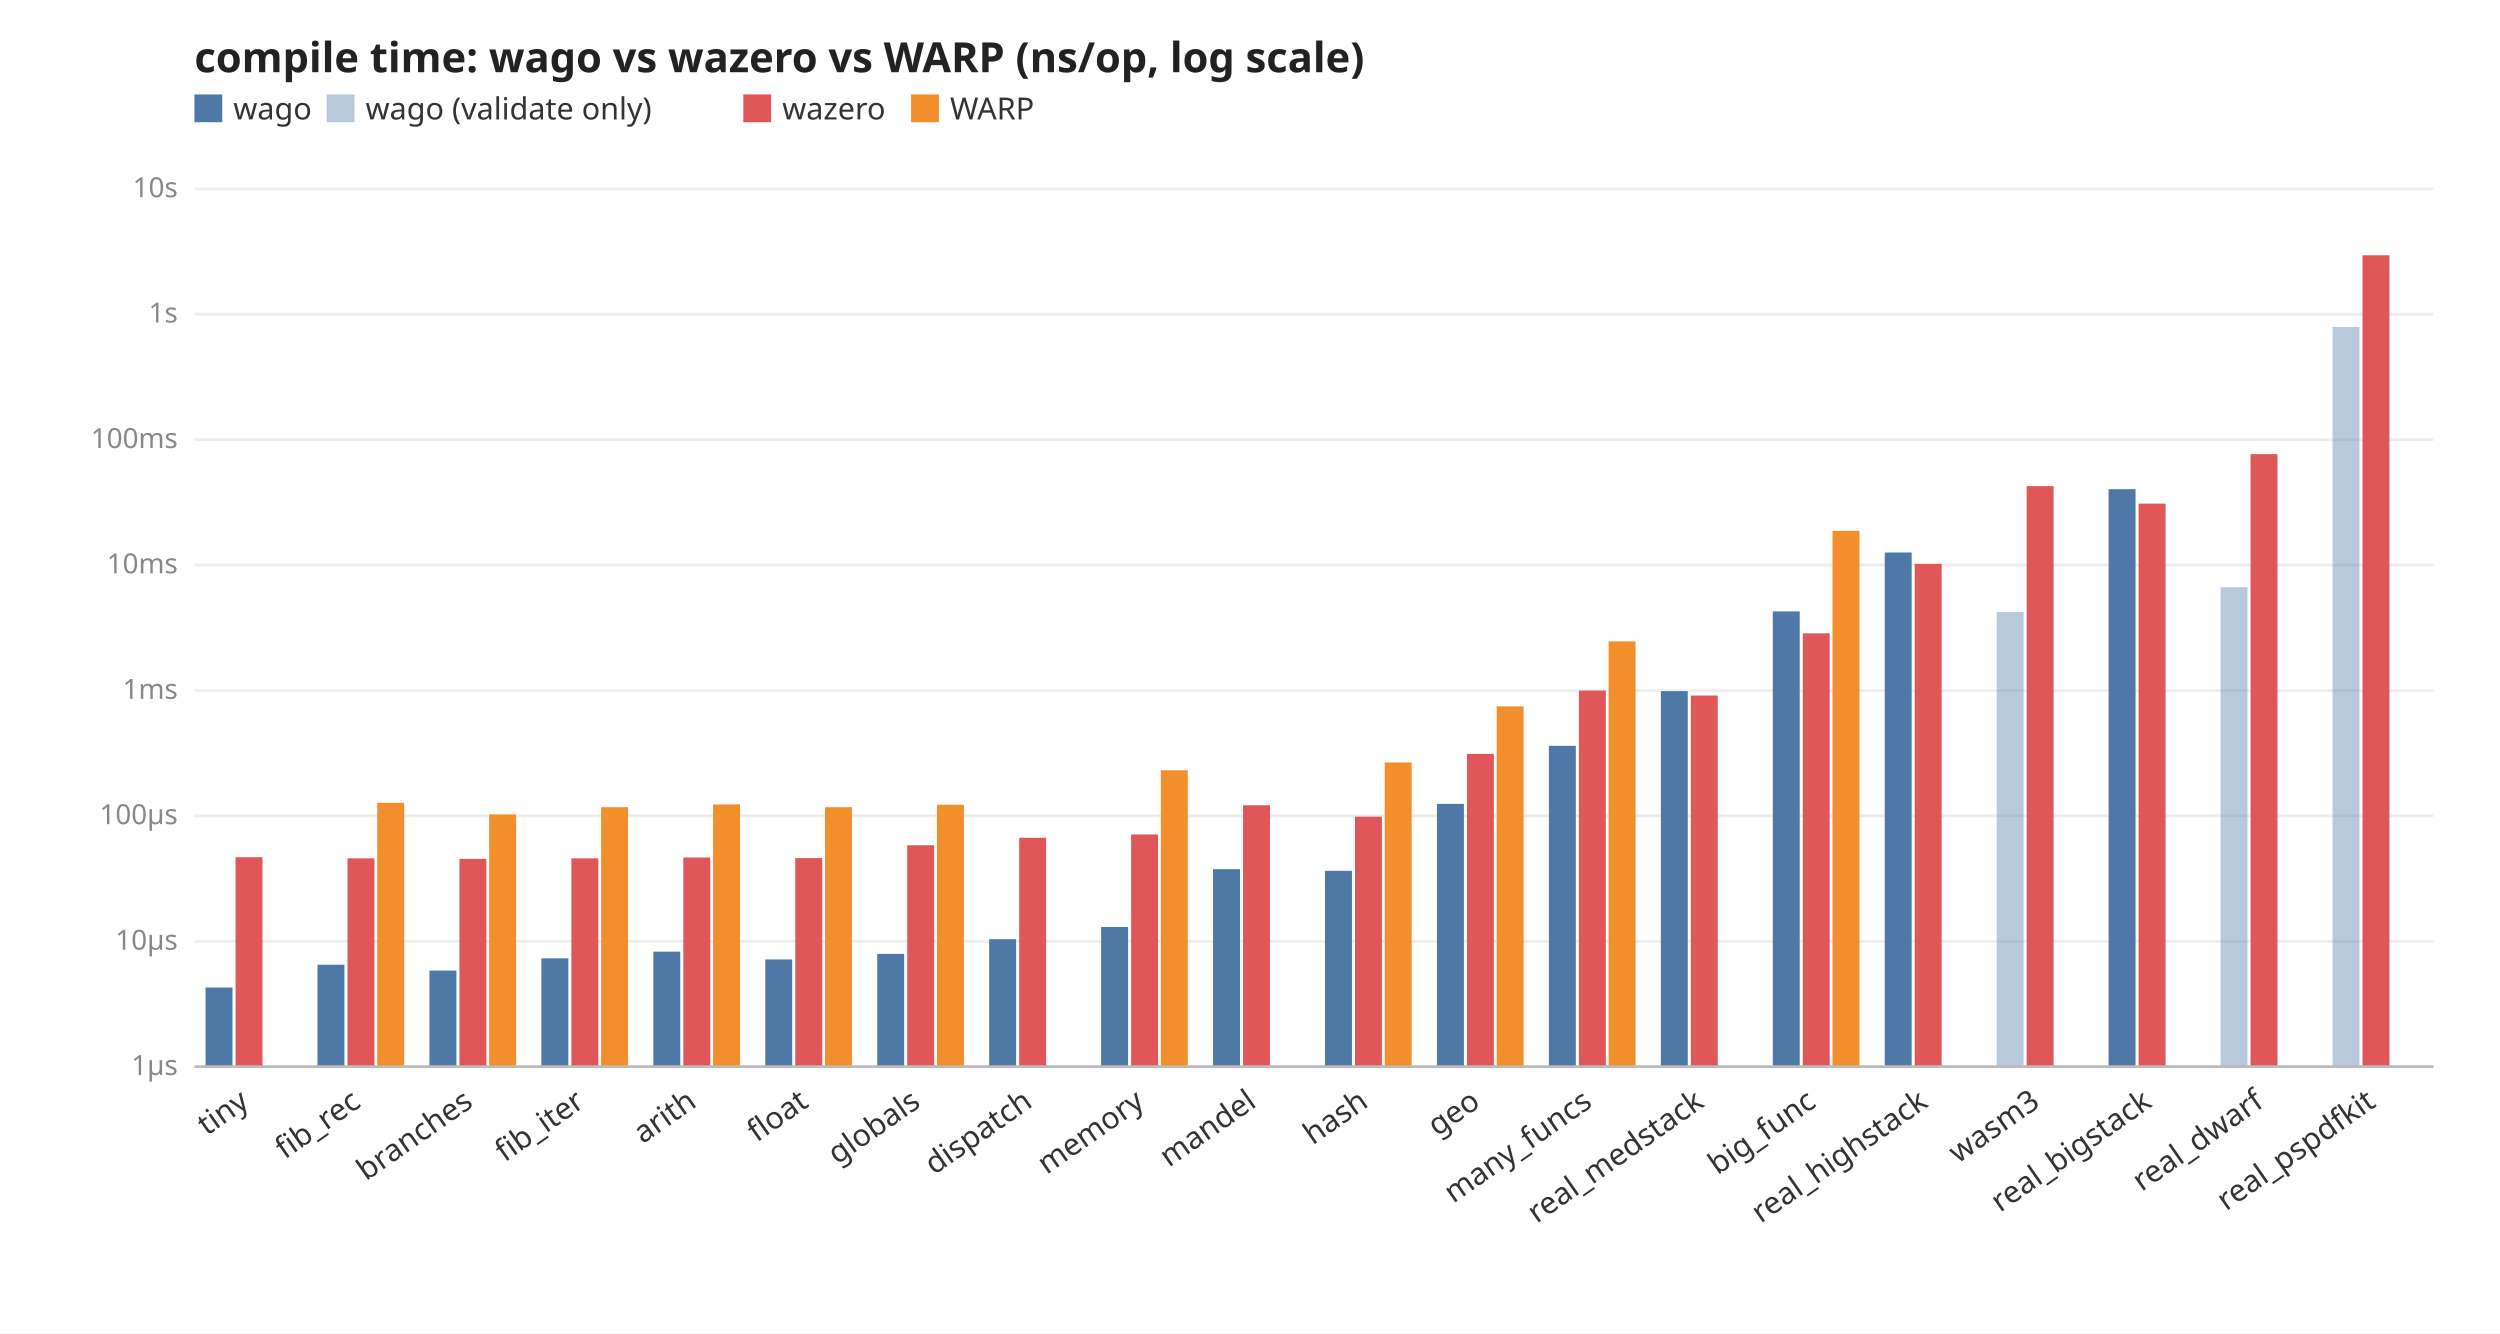
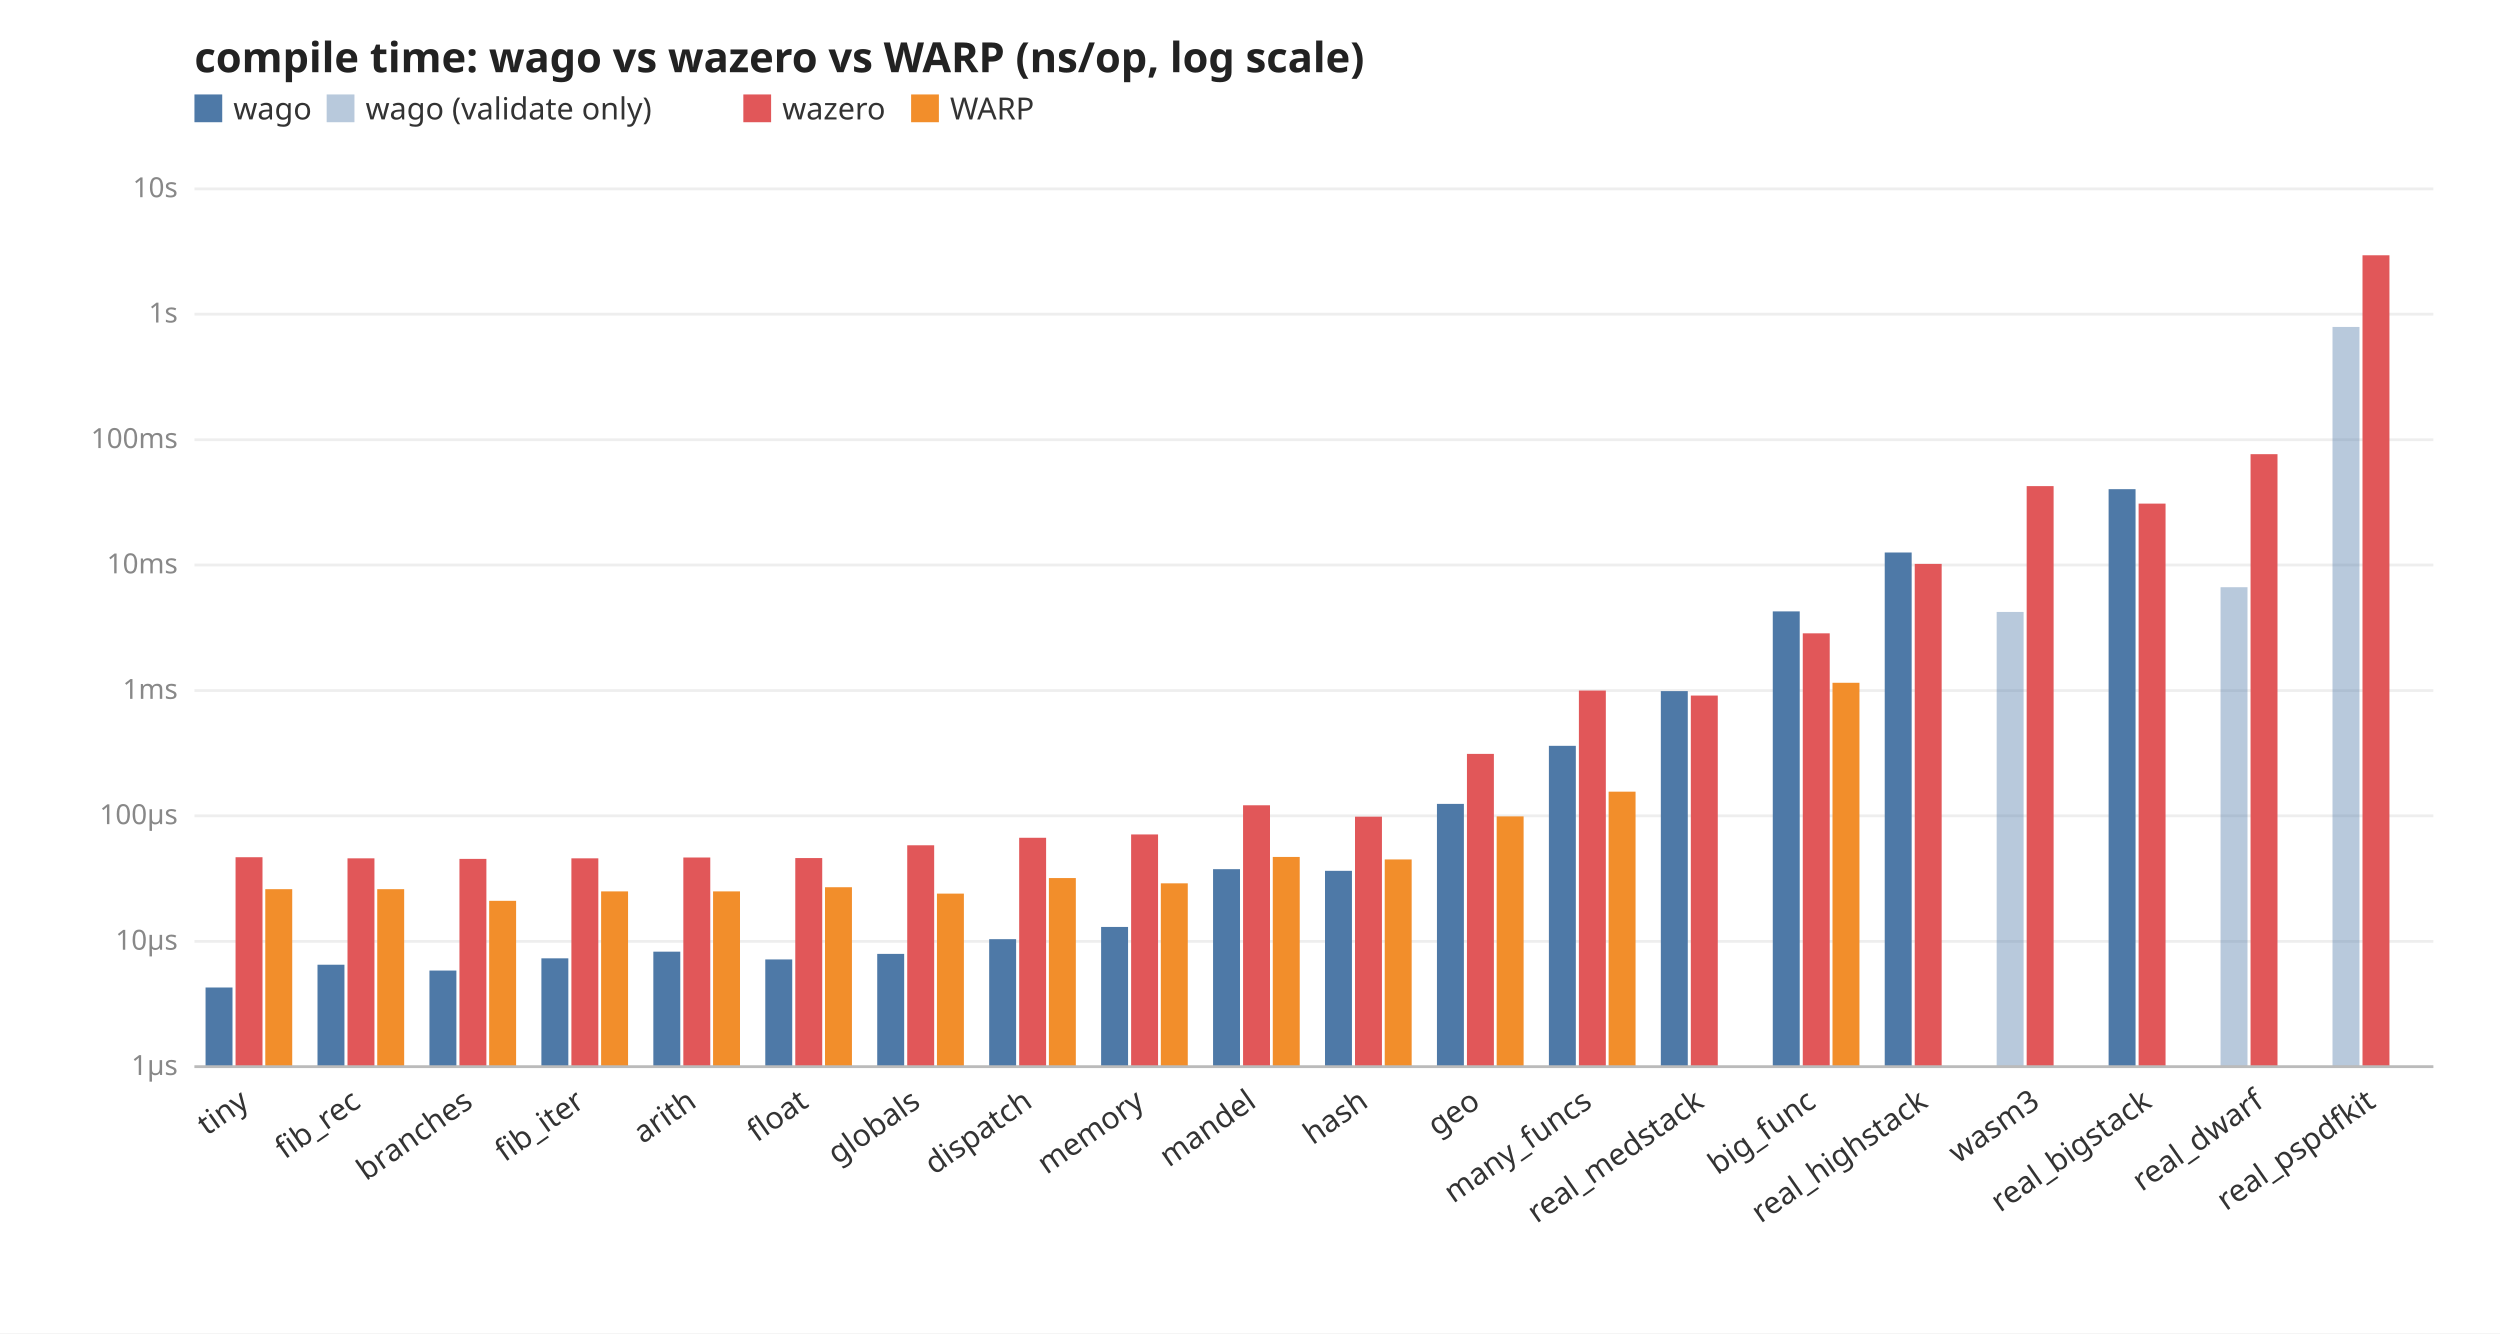
<svg xmlns="http://www.w3.org/2000/svg" width="900" height="480" viewBox="0 0 900 480" font-family="ui-sans-serif,system-ui,sans-serif">
  <style>.val{font-size:10px;fill:#444}.cat{font-size:11px;fill:#333}.leg{font-size:11px;fill:#333}.ax{font-size:10px;fill:#888}.grid{stroke:#eee}.axis{stroke:#bbb}</style>
  <rect width="900" height="480" fill="#fff" />
  <text x="70" y="26" font-size="15" font-weight="600" fill="#222">compile time: wago vs wazero vs WARP (ns/op, log scale)</text>
  <rect x="70.0" y="34" width="10" height="10" fill="#4e79a7" fill-opacity="1.00" />
  <text x="84.0" y="43.0" class="leg" text-anchor="start">wago</text>
  <rect x="117.6" y="34" width="10" height="10" fill="#4e79a7" fill-opacity="0.40" />
  <text x="131.6" y="43.0" class="leg" text-anchor="start">wago (validate only)</text>
  <rect x="267.6" y="34" width="10" height="10" fill="#e15759" fill-opacity="1.00" />
  <text x="281.6" y="43.0" class="leg" text-anchor="start">wazero</text>
  <rect x="328.0" y="34" width="10" height="10" fill="#f28e2b" fill-opacity="1.00" />
  <text x="342.0" y="43.0" class="leg" text-anchor="start">WARP</text>
  <line x1="70" y1="384.0" x2="876" y2="384.0" class="grid" />
  <text x="64" y="387.0" class="ax" text-anchor="end">1µs</text>
  <line x1="70" y1="338.9" x2="876" y2="338.9" class="grid" />
  <text x="64" y="341.9" class="ax" text-anchor="end">10µs</text>
  <line x1="70" y1="293.7" x2="876" y2="293.7" class="grid" />
  <text x="64" y="296.7" class="ax" text-anchor="end">100µs</text>
  <line x1="70" y1="248.6" x2="876" y2="248.6" class="grid" />
  <text x="64" y="251.6" class="ax" text-anchor="end">1ms</text>
  <line x1="70" y1="203.4" x2="876" y2="203.4" class="grid" />
  <text x="64" y="206.4" class="ax" text-anchor="end">10ms</text>
  <line x1="70" y1="158.3" x2="876" y2="158.3" class="grid" />
  <text x="64" y="161.3" class="ax" text-anchor="end">100ms</text>
  <line x1="70" y1="113.1" x2="876" y2="113.1" class="grid" />
  <text x="64" y="116.1" class="ax" text-anchor="end">1s</text>
  <line x1="70" y1="68.0" x2="876" y2="68.0" class="grid" />
  <text x="64" y="71.0" class="ax" text-anchor="end">10s</text>
  <rect x="74.0" y="355.5" width="9.7" height="28.5" fill="#4e79a7" fill-opacity="1.00" />
  <rect x="84.8" y="308.6" width="9.7" height="75.4" fill="#e15759" fill-opacity="1.00" />
+   <rect x="95.5" y="320.1" width="9.7" height="63.9" fill="#f28e2b" fill-opacity="1.00" />
  <text x="90.2" y="398.0" class="cat" text-anchor="end" transform="rotate(-35 90.2 398.0)">tiny</text>
  <rect x="114.3" y="347.3" width="9.7" height="36.7" fill="#4e79a7" fill-opacity="1.00" />
  <rect x="125.1" y="309.0" width="9.7" height="75.0" fill="#e15759" fill-opacity="1.00" />
-   <rect x="135.8" y="289.0" width="9.7" height="95.0" fill="#f28e2b" fill-opacity="1.00" />
+   <rect x="135.8" y="320.1" width="9.7" height="63.9" fill="#f28e2b" fill-opacity="1.00" />
  <text x="130.4" y="398.0" class="cat" text-anchor="end" transform="rotate(-35 130.4 398.0)">fib_rec</text>
  <rect x="154.6" y="349.4" width="9.7" height="34.6" fill="#4e79a7" fill-opacity="1.00" />
  <rect x="165.4" y="309.2" width="9.7" height="74.8" fill="#e15759" fill-opacity="1.00" />
-   <rect x="176.1" y="293.2" width="9.7" height="90.8" fill="#f28e2b" fill-opacity="1.00" />
+   <rect x="176.1" y="324.3" width="9.7" height="59.7" fill="#f28e2b" fill-opacity="1.00" />
  <text x="170.8" y="398.0" class="cat" text-anchor="end" transform="rotate(-35 170.8 398.0)">branches</text>
  <rect x="194.9" y="345.0" width="9.7" height="39.0" fill="#4e79a7" fill-opacity="1.00" />
  <rect x="205.7" y="309.0" width="9.7" height="75.0" fill="#e15759" fill-opacity="1.00" />
-   <rect x="216.4" y="290.6" width="9.7" height="93.4" fill="#f28e2b" fill-opacity="1.00" />
+   <rect x="216.4" y="320.9" width="9.7" height="63.1" fill="#f28e2b" fill-opacity="1.00" />
  <text x="211.0" y="398.0" class="cat" text-anchor="end" transform="rotate(-35 211.0 398.0)">fib_iter</text>
  <rect x="235.2" y="342.6" width="9.7" height="41.4" fill="#4e79a7" fill-opacity="1.00" />
  <rect x="246.0" y="308.7" width="9.7" height="75.3" fill="#e15759" fill-opacity="1.00" />
-   <rect x="256.7" y="289.6" width="9.7" height="94.4" fill="#f28e2b" fill-opacity="1.00" />
+   <rect x="256.7" y="320.9" width="9.7" height="63.1" fill="#f28e2b" fill-opacity="1.00" />
  <text x="251.3" y="398.0" class="cat" text-anchor="end" transform="rotate(-35 251.3 398.0)">arith</text>
  <rect x="275.5" y="345.4" width="9.7" height="38.6" fill="#4e79a7" fill-opacity="1.00" />
  <rect x="286.3" y="308.9" width="9.7" height="75.1" fill="#e15759" fill-opacity="1.00" />
-   <rect x="297.0" y="290.6" width="9.7" height="93.4" fill="#f28e2b" fill-opacity="1.00" />
+   <rect x="297.0" y="319.4" width="9.7" height="64.6" fill="#f28e2b" fill-opacity="1.00" />
  <text x="291.6" y="398.0" class="cat" text-anchor="end" transform="rotate(-35 291.6 398.0)">float</text>
  <rect x="315.8" y="343.4" width="9.7" height="40.6" fill="#4e79a7" fill-opacity="1.00" />
  <rect x="326.6" y="304.3" width="9.7" height="79.7" fill="#e15759" fill-opacity="1.00" />
-   <rect x="337.3" y="289.7" width="9.7" height="94.3" fill="#f28e2b" fill-opacity="1.00" />
+   <rect x="337.3" y="321.7" width="9.7" height="62.3" fill="#f28e2b" fill-opacity="1.00" />
  <text x="331.9" y="398.0" class="cat" text-anchor="end" transform="rotate(-35 331.9 398.0)">globals</text>
  <rect x="356.1" y="338.1" width="9.7" height="45.9" fill="#4e79a7" fill-opacity="1.00" />
  <rect x="366.9" y="301.6" width="9.7" height="82.4" fill="#e15759" fill-opacity="1.00" />
+   <rect x="377.6" y="316.1" width="9.7" height="67.9" fill="#f28e2b" fill-opacity="1.00" />
  <text x="372.2" y="398.0" class="cat" text-anchor="end" transform="rotate(-35 372.2 398.0)">dispatch</text>
  <rect x="396.4" y="333.7" width="9.7" height="50.3" fill="#4e79a7" fill-opacity="1.00" />
  <rect x="407.2" y="300.4" width="9.7" height="83.6" fill="#e15759" fill-opacity="1.00" />
-   <rect x="417.9" y="277.3" width="9.7" height="106.7" fill="#f28e2b" fill-opacity="1.00" />
+   <rect x="417.9" y="318.0" width="9.7" height="66.0" fill="#f28e2b" fill-opacity="1.00" />
  <text x="412.5" y="398.0" class="cat" text-anchor="end" transform="rotate(-35 412.5 398.0)">memory</text>
  <rect x="436.7" y="312.9" width="9.7" height="71.1" fill="#4e79a7" fill-opacity="1.00" />
  <rect x="447.5" y="289.9" width="9.7" height="94.1" fill="#e15759" fill-opacity="1.00" />
+   <rect x="458.2" y="308.5" width="9.7" height="75.5" fill="#f28e2b" fill-opacity="1.00" />
  <text x="452.8" y="398.0" class="cat" text-anchor="end" transform="rotate(-35 452.8 398.0)">mandel</text>
  <rect x="477.0" y="313.5" width="9.7" height="70.5" fill="#4e79a7" fill-opacity="1.00" />
  <rect x="487.8" y="294.0" width="9.7" height="90.0" fill="#e15759" fill-opacity="1.00" />
-   <rect x="498.5" y="274.5" width="9.7" height="109.5" fill="#f28e2b" fill-opacity="1.00" />
+   <rect x="498.5" y="309.4" width="9.7" height="74.6" fill="#f28e2b" fill-opacity="1.00" />
  <text x="493.1" y="398.0" class="cat" text-anchor="end" transform="rotate(-35 493.1 398.0)">hash</text>
  <rect x="517.3" y="289.4" width="9.7" height="94.6" fill="#4e79a7" fill-opacity="1.00" />
  <rect x="528.1" y="271.4" width="9.7" height="112.6" fill="#e15759" fill-opacity="1.00" />
-   <rect x="538.8" y="254.3" width="9.7" height="129.7" fill="#f28e2b" fill-opacity="1.00" />
+   <rect x="538.8" y="293.9" width="9.7" height="90.1" fill="#f28e2b" fill-opacity="1.00" />
  <text x="533.4" y="398.0" class="cat" text-anchor="end" transform="rotate(-35 533.4 398.0)">geo</text>
  <rect x="557.6" y="268.5" width="9.7" height="115.5" fill="#4e79a7" fill-opacity="1.00" />
  <rect x="568.4" y="248.6" width="9.7" height="135.4" fill="#e15759" fill-opacity="1.00" />
-   <rect x="579.1" y="230.9" width="9.7" height="153.1" fill="#f28e2b" fill-opacity="1.00" />
+   <rect x="579.1" y="285.0" width="9.7" height="99.0" fill="#f28e2b" fill-opacity="1.00" />
  <text x="573.7" y="398.0" class="cat" text-anchor="end" transform="rotate(-35 573.7 398.0)">many_funcs</text>
  <rect x="597.9" y="248.8" width="9.7" height="135.2" fill="#4e79a7" fill-opacity="1.00" />
  <rect x="608.7" y="250.4" width="9.7" height="133.6" fill="#e15759" fill-opacity="1.00" />
  <text x="614.0" y="398.0" class="cat" text-anchor="end" transform="rotate(-35 614.0 398.0)">real_medstack</text>
  <rect x="638.2" y="220.1" width="9.7" height="163.9" fill="#4e79a7" fill-opacity="1.00" />
  <rect x="649.0" y="228.0" width="9.7" height="156.0" fill="#e15759" fill-opacity="1.00" />
-   <rect x="659.7" y="191.1" width="9.7" height="192.9" fill="#f28e2b" fill-opacity="1.00" />
+   <rect x="659.7" y="245.8" width="9.7" height="138.2" fill="#f28e2b" fill-opacity="1.00" />
  <text x="654.3" y="398.0" class="cat" text-anchor="end" transform="rotate(-35 654.3 398.0)">big_func</text>
  <rect x="678.5" y="198.9" width="9.7" height="185.1" fill="#4e79a7" fill-opacity="1.00" />
  <rect x="689.3" y="203.0" width="9.7" height="181.0" fill="#e15759" fill-opacity="1.00" />
  <text x="694.6" y="398.0" class="cat" text-anchor="end" transform="rotate(-35 694.6 398.0)">real_highstack</text>
  <rect x="718.8" y="220.3" width="9.7" height="163.7" fill="#4e79a7" fill-opacity="0.40" />
  <rect x="729.6" y="175.0" width="9.7" height="209.0" fill="#e15759" fill-opacity="1.00" />
  <text x="734.9" y="398.0" class="cat" text-anchor="end" transform="rotate(-35 734.9 398.0)">wasm3</text>
  <rect x="759.1" y="176.1" width="9.7" height="207.9" fill="#4e79a7" fill-opacity="1.00" />
  <rect x="769.9" y="181.3" width="9.7" height="202.7" fill="#e15759" fill-opacity="1.00" />
  <text x="775.2" y="398.0" class="cat" text-anchor="end" transform="rotate(-35 775.2 398.0)">real_bigstack</text>
  <rect x="799.4" y="211.4" width="9.7" height="172.6" fill="#4e79a7" fill-opacity="0.40" />
  <rect x="810.2" y="163.5" width="9.7" height="220.5" fill="#e15759" fill-opacity="1.00" />
  <text x="815.5" y="398.0" class="cat" text-anchor="end" transform="rotate(-35 815.5 398.0)">real_dwarf</text>
  <rect x="839.7" y="117.7" width="9.7" height="266.3" fill="#4e79a7" fill-opacity="0.40" />
  <rect x="850.5" y="91.9" width="9.7" height="292.1" fill="#e15759" fill-opacity="1.00" />
  <text x="855.8" y="398.0" class="cat" text-anchor="end" transform="rotate(-35 855.8 398.0)">real_pspdfkit</text>
  <line x1="70" y1="384.0" x2="876" y2="384.0" class="axis" />
</svg>
